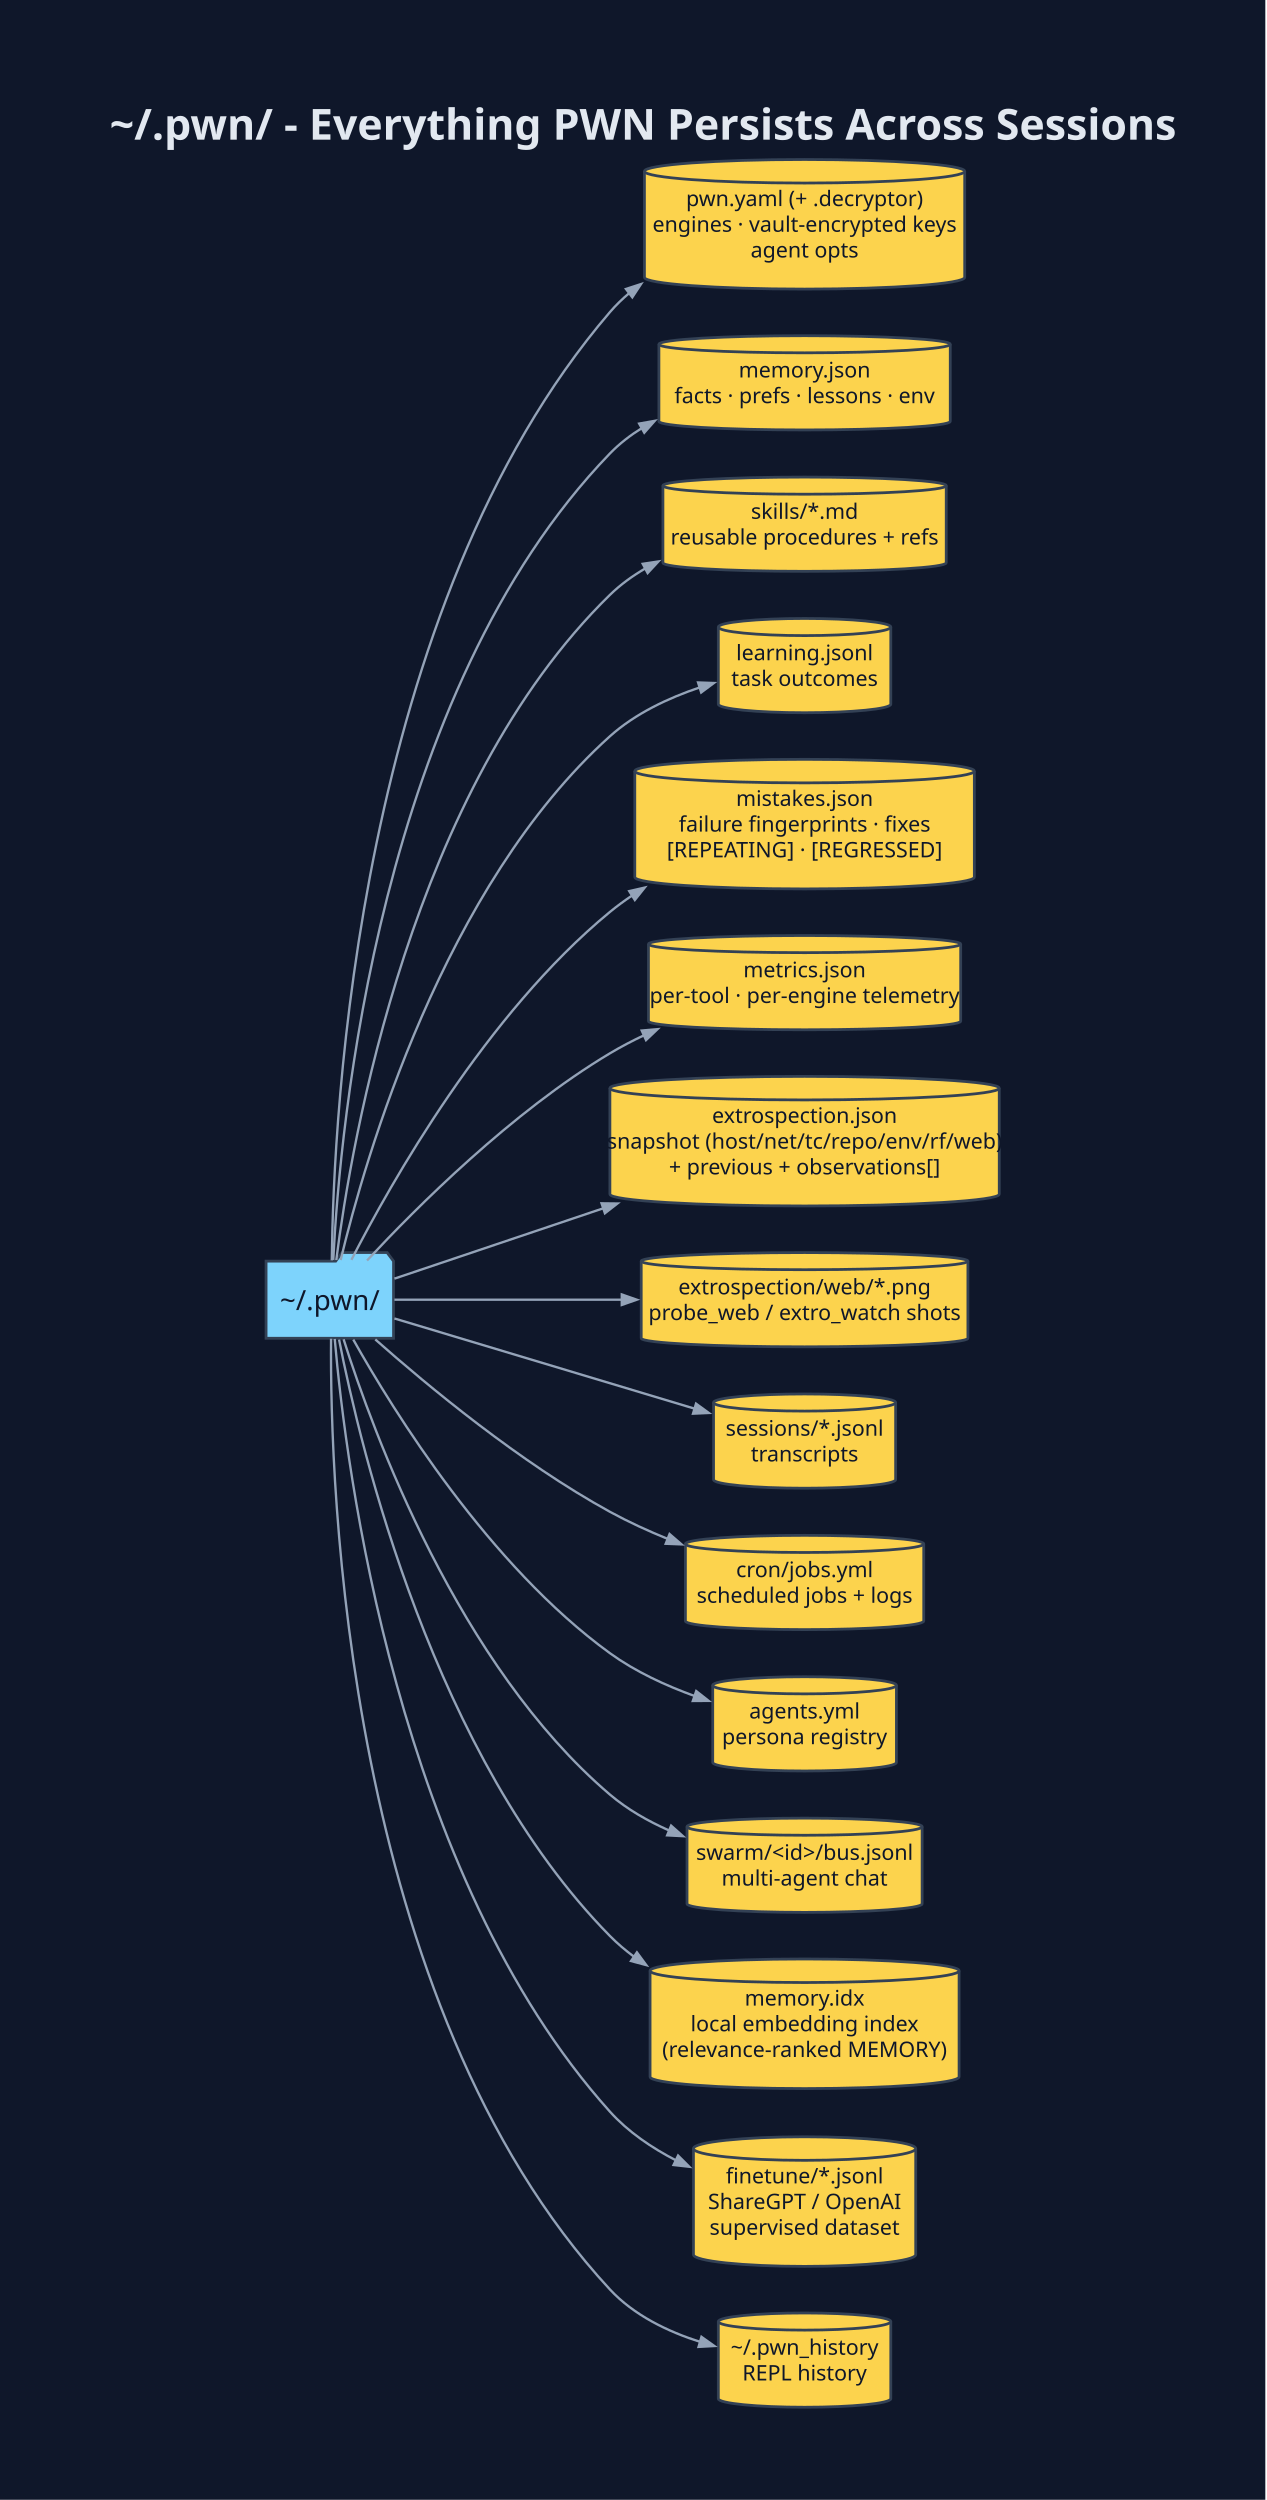
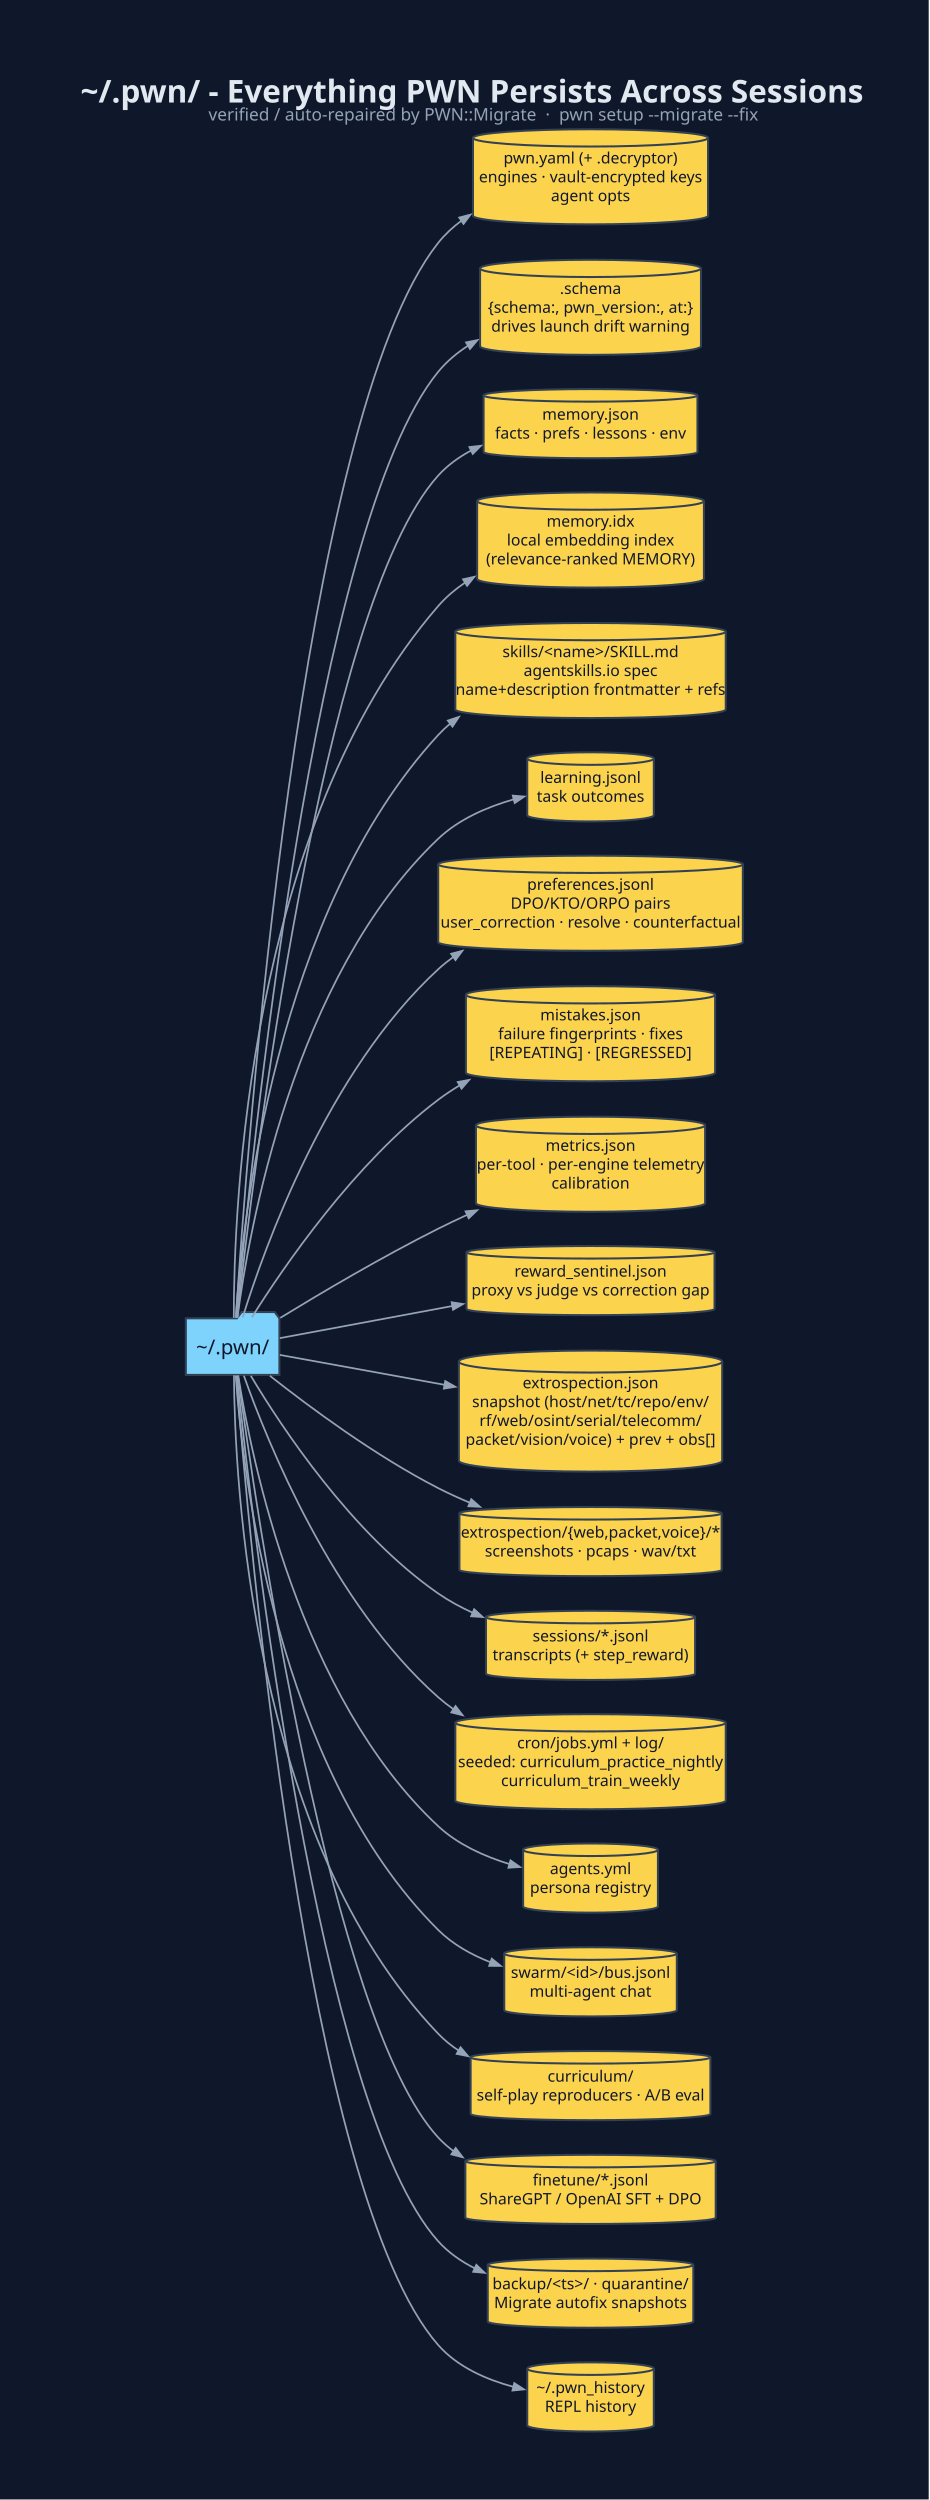
- <svg xmlns="http://www.w3.org/2000/svg" width="591pt" height="1167pt" viewBox="0.00 0.00 591.00 1167.00">
-   <g id="graph0" class="graph" transform="scale(1 1) rotate(0) translate(43.2 1123.7)">
-     <polygon fill="#0f172a" stroke="none" points="-43.2,43.2 -43.2,-1123.7 547.45,-1123.7 547.45,43.2 -43.2,43.2" />
-     <text xml:space="preserve" text-anchor="start" x="8" y="-1058.5" font-family="sans-Serif" font-weight="bold" font-size="20.00" fill="#e2e8f0">~/.pwn/ - Everything PWN Persists Across Sessions</text>
+ <svg xmlns="http://www.w3.org/2000/svg" width="591pt" height="1590pt" viewBox="0.00 0.00 591.00 1590.00">
+   <g id="graph0" class="graph" transform="scale(1 1) rotate(0) translate(43.2 1546.45)">
+     <polygon fill="#0f172a" stroke="none" points="-43.2,43.2 -43.2,-1546.45 547.45,-1546.45 547.45,43.2 -43.2,43.2" />
+     <text xml:space="preserve" text-anchor="start" x="8" y="-1481.25" font-family="sans-Serif" font-weight="bold" font-size="20.00" fill="#e2e8f0">~/.pwn/ - Everything PWN Persists Across Sessions</text>
+     <text xml:space="preserve" text-anchor="start" x="89.38" y="-1469.8" font-family="sans-Serif" font-size="11.00" fill="#94a3b8">verified / auto-repaired by PWN::Migrate  ·  pwn setup --migrate --fix</text>
    <g id="node1" class="node">
-       <polygon fill="#7dd3fc" stroke="#334155" stroke-width="1.3" points="140.5,-535 137.5,-539 116.5,-539 113.5,-535 81,-535 81,-499 140.5,-499 140.5,-535" />
-       <text xml:space="preserve" text-anchor="middle" x="110.75" y="-512.15" font-family="sans-Serif" font-size="13.00" fill="#0f172a">~/.pwn/</text>
+       <polygon fill="#7dd3fc" stroke="#334155" stroke-width="1.3" points="134.5,-708 131.5,-712 110.5,-712 107.5,-708 75,-708 75,-672 134.5,-672 134.5,-708" />
+       <text xml:space="preserve" text-anchor="middle" x="104.75" y="-685.15" font-family="sans-Serif" font-size="13.00" fill="#0f172a">~/.pwn/</text>
    </g>
    <g id="node2" class="node">
-       <path fill="#fcd34d" stroke="#334155" stroke-width="1.3" d="M407.12,-1043.75C407.12,-1046.78 373.62,-1049.25 332.38,-1049.25 291.13,-1049.25 257.62,-1046.78 257.62,-1043.75 257.62,-1043.75 257.62,-994.25 257.62,-994.25 257.62,-991.22 291.13,-988.75 332.38,-988.75 373.62,-988.75 407.12,-991.22 407.12,-994.25 407.12,-994.25 407.12,-1043.75 407.12,-1043.75" />
-       <path fill="none" stroke="#334155" stroke-width="1.3" d="M407.12,-1043.75C407.12,-1040.72 373.62,-1038.25 332.38,-1038.25 291.13,-1038.25 257.62,-1040.72 257.62,-1043.75" />
-       <text xml:space="preserve" text-anchor="middle" x="332.38" y="-1027.5" font-family="sans-Serif" font-size="10.00" fill="#0f172a">pwn.yaml (+ .decryptor)</text>
-       <text xml:space="preserve" text-anchor="middle" x="332.38" y="-1015.5" font-family="sans-Serif" font-size="10.00" fill="#0f172a">engines · vault-encrypted keys</text>
-       <text xml:space="preserve" text-anchor="middle" x="332.38" y="-1003.5" font-family="sans-Serif" font-size="10.00" fill="#0f172a">agent opts</text>
+       <path fill="#fcd34d" stroke="#334155" stroke-width="1.3" d="M407.12,-1458.75C407.12,-1461.78 373.62,-1464.25 332.38,-1464.25 291.13,-1464.25 257.62,-1461.78 257.62,-1458.75 257.62,-1458.75 257.62,-1409.25 257.62,-1409.25 257.62,-1406.22 291.13,-1403.75 332.38,-1403.75 373.62,-1403.75 407.12,-1406.22 407.12,-1409.25 407.12,-1409.25 407.12,-1458.75 407.12,-1458.75" />
+       <path fill="none" stroke="#334155" stroke-width="1.3" d="M407.12,-1458.75C407.12,-1455.72 373.62,-1453.25 332.38,-1453.25 291.13,-1453.25 257.62,-1455.72 257.62,-1458.75" />
+       <text xml:space="preserve" text-anchor="middle" x="332.38" y="-1442.5" font-family="sans-Serif" font-size="10.00" fill="#0f172a">pwn.yaml (+ .decryptor)</text>
+       <text xml:space="preserve" text-anchor="middle" x="332.38" y="-1430.5" font-family="sans-Serif" font-size="10.00" fill="#0f172a">engines · vault-encrypted keys</text>
+       <text xml:space="preserve" text-anchor="middle" x="332.38" y="-1418.5" font-family="sans-Serif" font-size="10.00" fill="#0f172a">agent opts</text>
    </g>
    <g id="edge1" class="edge">
-       <path fill="none" stroke="#94a3b8" stroke-width="1.1" d="M111.68,-535.36C112.39,-602.84 123.55,-840.38 241.5,-978 244.29,-981.25 247.39,-984.26 250.71,-987.04" />
-       <polygon fill="#94a3b8" stroke="#94a3b8" stroke-width="1.1" points="248.99,-988.81 256.04,-991.11 251.96,-984.91 248.99,-988.81" />
+       <path fill="none" stroke="#94a3b8" stroke-width="1.1" d="M106.85,-708.39C113.15,-807.85 147.43,-1280.92 235.5,-1392 239.8,-1397.42 244.94,-1402.16 250.58,-1406.3" />
+       <polygon fill="#94a3b8" stroke="#94a3b8" stroke-width="1.1" points="248.85,-1408.09 256.03,-1409.96 251.59,-1404.03 248.85,-1408.09" />
    </g>
    <g id="node3" class="node">
-       <path fill="#fcd34d" stroke="#334155" stroke-width="1.3" d="M400.38,-963C400.38,-965.21 369.9,-967 332.38,-967 294.85,-967 264.38,-965.21 264.38,-963 264.38,-963 264.38,-927 264.38,-927 264.38,-924.79 294.85,-923 332.38,-923 369.9,-923 400.38,-924.79 400.38,-927 400.38,-927 400.38,-963 400.38,-963" />
-       <path fill="none" stroke="#334155" stroke-width="1.3" d="M400.38,-963C400.38,-960.79 369.9,-959 332.38,-959 294.85,-959 264.38,-960.79 264.38,-963" />
-       <text xml:space="preserve" text-anchor="middle" x="332.38" y="-947.5" font-family="sans-Serif" font-size="10.00" fill="#0f172a">memory.json</text>
-       <text xml:space="preserve" text-anchor="middle" x="332.38" y="-935.5" font-family="sans-Serif" font-size="10.00" fill="#0f172a">facts · prefs · lessons · env</text>
+       <path fill="#fcd34d" stroke="#334155" stroke-width="1.3" d="M402.62,-1375.75C402.62,-1378.78 371.14,-1381.25 332.38,-1381.25 293.61,-1381.25 262.12,-1378.78 262.12,-1375.75 262.12,-1375.75 262.12,-1326.25 262.12,-1326.25 262.12,-1323.22 293.61,-1320.75 332.38,-1320.75 371.14,-1320.75 402.62,-1323.22 402.62,-1326.25 402.62,-1326.25 402.62,-1375.75 402.62,-1375.75" />
+       <path fill="none" stroke="#334155" stroke-width="1.3" d="M402.62,-1375.75C402.62,-1372.72 371.14,-1370.25 332.38,-1370.25 293.61,-1370.25 262.12,-1372.72 262.12,-1375.75" />
+       <text xml:space="preserve" text-anchor="middle" x="332.38" y="-1359.5" font-family="sans-Serif" font-size="10.00" fill="#0f172a">.schema</text>
+       <text xml:space="preserve" text-anchor="middle" x="332.38" y="-1347.5" font-family="sans-Serif" font-size="10.00" fill="#0f172a">{schema:, pwn_version:, at:}</text>
+       <text xml:space="preserve" text-anchor="middle" x="332.38" y="-1335.5" font-family="sans-Serif" font-size="10.00" fill="#0f172a">drives launch drift warning</text>
    </g>
    <g id="edge2" class="edge">
-       <path fill="none" stroke="#94a3b8" stroke-width="1.1" d="M112.37,-535.56C115.44,-597.64 133.67,-800.39 241.5,-912 245.97,-916.62 251.13,-920.6 256.69,-924.03" />
-       <polygon fill="#94a3b8" stroke="#94a3b8" stroke-width="1.1" points="255.15,-925.97 262.46,-927.26 257.55,-921.7 255.15,-925.97" />
+       <path fill="none" stroke="#94a3b8" stroke-width="1.1" d="M107.32,-708.35C115.56,-800.64 156.39,-1213.46 235.5,-1310 240.84,-1316.51 247.4,-1322.01 254.56,-1326.65" />
+       <polygon fill="#94a3b8" stroke="#94a3b8" stroke-width="1.1" points="253.2,-1328.69 260.47,-1330.16 255.7,-1324.48 253.2,-1328.69" />
    </g>
    <g id="node4" class="node">
-       <path fill="#fcd34d" stroke="#334155" stroke-width="1.3" d="M398.5,-897C398.5,-899.21 368.86,-901 332.38,-901 295.89,-901 266.25,-899.21 266.25,-897 266.25,-897 266.25,-861 266.25,-861 266.25,-858.79 295.89,-857 332.38,-857 368.86,-857 398.5,-858.79 398.5,-861 398.5,-861 398.5,-897 398.5,-897" />
-       <path fill="none" stroke="#334155" stroke-width="1.3" d="M398.5,-897C398.5,-894.79 368.86,-893 332.38,-893 295.89,-893 266.25,-894.79 266.25,-897" />
-       <text xml:space="preserve" text-anchor="middle" x="332.38" y="-881.5" font-family="sans-Serif" font-size="10.00" fill="#0f172a">skills/*.md</text>
-       <text xml:space="preserve" text-anchor="middle" x="332.38" y="-869.5" font-family="sans-Serif" font-size="10.00" fill="#0f172a">reusable procedures + refs</text>
+       <path fill="#fcd34d" stroke="#334155" stroke-width="1.3" d="M400.38,-1295C400.38,-1297.21 369.9,-1299 332.38,-1299 294.85,-1299 264.38,-1297.21 264.38,-1295 264.38,-1295 264.38,-1259 264.38,-1259 264.38,-1256.79 294.85,-1255 332.38,-1255 369.9,-1255 400.38,-1256.79 400.38,-1259 400.38,-1259 400.38,-1295 400.38,-1295" />
+       <path fill="none" stroke="#334155" stroke-width="1.3" d="M400.38,-1295C400.38,-1292.79 369.9,-1291 332.38,-1291 294.85,-1291 264.38,-1292.79 264.38,-1295" />
+       <text xml:space="preserve" text-anchor="middle" x="332.38" y="-1279.5" font-family="sans-Serif" font-size="10.00" fill="#0f172a">memory.json</text>
+       <text xml:space="preserve" text-anchor="middle" x="332.38" y="-1267.5" font-family="sans-Serif" font-size="10.00" fill="#0f172a">facts · prefs · lessons · env</text>
    </g>
    <g id="edge3" class="edge">
-       <path fill="none" stroke="#94a3b8" stroke-width="1.1" d="M113.78,-535.53C120.77,-590.68 148.81,-755.49 241.5,-846 246.46,-850.84 252.18,-854.98 258.3,-858.52" />
-       <polygon fill="#94a3b8" stroke="#94a3b8" stroke-width="1.1" points="256.82,-860.51 264.16,-861.62 259.12,-856.18 256.82,-860.51" />
+       <path fill="none" stroke="#94a3b8" stroke-width="1.1" d="M107.69,-708.49C117.13,-795.26 160.92,-1161.44 235.5,-1244 241.46,-1250.6 248.81,-1255.88 256.76,-1260.11" />
+       <polygon fill="#94a3b8" stroke="#94a3b8" stroke-width="1.1" points="255.33,-1262.14 262.7,-1262.97 257.46,-1257.73 255.33,-1262.14" />
    </g>
    <g id="node5" class="node">
-       <path fill="#fcd34d" stroke="#334155" stroke-width="1.3" d="M372.62,-831C372.62,-833.21 354.58,-835 332.38,-835 310.17,-835 292.12,-833.21 292.12,-831 292.12,-831 292.12,-795 292.12,-795 292.12,-792.79 310.17,-791 332.38,-791 354.58,-791 372.62,-792.79 372.62,-795 372.62,-795 372.62,-831 372.62,-831" />
-       <path fill="none" stroke="#334155" stroke-width="1.3" d="M372.62,-831C372.62,-828.79 354.58,-827 332.38,-827 310.17,-827 292.12,-828.79 292.12,-831" />
-       <text xml:space="preserve" text-anchor="middle" x="332.38" y="-815.5" font-family="sans-Serif" font-size="10.00" fill="#0f172a">learning.jsonl</text>
-       <text xml:space="preserve" text-anchor="middle" x="332.38" y="-803.5" font-family="sans-Serif" font-size="10.00" fill="#0f172a">task outcomes</text>
+       <path fill="#fcd34d" stroke="#334155" stroke-width="1.3" d="M404.5,-1227.75C404.5,-1230.78 372.17,-1233.25 332.38,-1233.25 292.58,-1233.25 260.25,-1230.78 260.25,-1227.75 260.25,-1227.75 260.25,-1178.25 260.25,-1178.25 260.25,-1175.22 292.58,-1172.75 332.38,-1172.75 372.17,-1172.75 404.5,-1175.22 404.5,-1178.25 404.5,-1178.25 404.5,-1227.75 404.5,-1227.75" />
+       <path fill="none" stroke="#334155" stroke-width="1.3" d="M404.5,-1227.75C404.5,-1224.72 372.17,-1222.25 332.38,-1222.25 292.58,-1222.25 260.25,-1224.72 260.25,-1227.75" />
+       <text xml:space="preserve" text-anchor="middle" x="332.38" y="-1211.5" font-family="sans-Serif" font-size="10.00" fill="#0f172a">memory.idx</text>
+       <text xml:space="preserve" text-anchor="middle" x="332.38" y="-1199.5" font-family="sans-Serif" font-size="10.00" fill="#0f172a">local embedding index</text>
+       <text xml:space="preserve" text-anchor="middle" x="332.38" y="-1187.5" font-family="sans-Serif" font-size="10.00" fill="#0f172a">(relevance-ranked MEMORY)</text>
    </g>
    <g id="edge4" class="edge">
-       <path fill="none" stroke="#94a3b8" stroke-width="1.1" d="M115.82,-535.5C127.19,-582.93 163.69,-710.06 241.5,-780 253.29,-790.59 268.76,-797.87 283.54,-802.84" />
-       <polygon fill="#94a3b8" stroke="#94a3b8" stroke-width="1.1" points="282.65,-805.13 290.06,-804.87 284.11,-800.45 282.65,-805.13" />
+       <path fill="none" stroke="#94a3b8" stroke-width="1.1" d="M105.48,-708.34C105.45,-776.83 114.23,-1020.86 235.5,-1161 240.48,-1166.75 246.39,-1171.75 252.8,-1176.08" />
+       <polygon fill="#94a3b8" stroke="#94a3b8" stroke-width="1.1" points="251.28,-1178.01 258.52,-1179.64 253.87,-1173.86 251.28,-1178.01" />
    </g>
    <g id="node6" class="node">
-       <path fill="#fcd34d" stroke="#334155" stroke-width="1.3" d="M411.62,-763.75C411.62,-766.78 376.1,-769.25 332.38,-769.25 288.65,-769.25 253.12,-766.78 253.12,-763.75 253.12,-763.75 253.12,-714.25 253.12,-714.25 253.12,-711.22 288.65,-708.75 332.38,-708.75 376.1,-708.75 411.62,-711.22 411.62,-714.25 411.62,-714.25 411.62,-763.75 411.62,-763.75" />
-       <path fill="none" stroke="#334155" stroke-width="1.3" d="M411.62,-763.75C411.62,-760.72 376.1,-758.25 332.38,-758.25 288.65,-758.25 253.12,-760.72 253.12,-763.75" />
-       <text xml:space="preserve" text-anchor="middle" x="332.38" y="-747.5" font-family="sans-Serif" font-size="10.00" fill="#0f172a">mistakes.json</text>
-       <text xml:space="preserve" text-anchor="middle" x="332.38" y="-735.5" font-family="sans-Serif" font-size="10.00" fill="#0f172a">failure fingerprints · fixes</text>
-       <text xml:space="preserve" text-anchor="middle" x="332.38" y="-723.5" font-family="sans-Serif" font-size="10.00" fill="#0f172a">[REPEATING] · [REGRESSED]</text>
+       <path fill="#fcd34d" stroke="#334155" stroke-width="1.3" d="M418.38,-1144.75C418.38,-1147.78 379.83,-1150.25 332.38,-1150.25 284.92,-1150.25 246.38,-1147.78 246.38,-1144.75 246.38,-1144.75 246.38,-1095.25 246.38,-1095.25 246.38,-1092.22 284.92,-1089.75 332.38,-1089.75 379.83,-1089.75 418.38,-1092.22 418.38,-1095.25 418.38,-1095.25 418.38,-1144.75 418.38,-1144.75" />
+       <path fill="none" stroke="#334155" stroke-width="1.3" d="M418.38,-1144.75C418.38,-1141.72 379.83,-1139.25 332.38,-1139.25 284.92,-1139.25 246.38,-1141.72 246.38,-1144.75" />
+       <text xml:space="preserve" text-anchor="middle" x="332.38" y="-1128.5" font-family="sans-Serif" font-size="10.00" fill="#0f172a">skills/&lt;name&gt;/SKILL.md</text>
+       <text xml:space="preserve" text-anchor="middle" x="332.38" y="-1116.5" font-family="sans-Serif" font-size="10.00" fill="#0f172a">agentskills.io spec</text>
+       <text xml:space="preserve" text-anchor="middle" x="332.38" y="-1104.5" font-family="sans-Serif" font-size="10.00" fill="#0f172a">name+description frontmatter + refs</text>
    </g>
    <g id="edge5" class="edge">
-       <path fill="none" stroke="#94a3b8" stroke-width="1.1" d="M120.84,-535.6C139.16,-571.38 183.72,-650.47 241.5,-698 244.81,-700.72 248.33,-703.3 251.98,-705.75" />
-       <polygon fill="#94a3b8" stroke="#94a3b8" stroke-width="1.1" points="250.53,-707.73 257.76,-709.38 253.14,-703.58 250.53,-707.73" />
+       <path fill="none" stroke="#94a3b8" stroke-width="1.1" d="M106.72,-708.5C110.87,-769.48 132.05,-966.68 235.5,-1079 237.91,-1081.62 240.52,-1084.08 243.29,-1086.39" />
+       <polygon fill="#94a3b8" stroke="#94a3b8" stroke-width="1.1" points="241.61,-1088.19 248.66,-1090.5 244.59,-1084.3 241.61,-1088.19" />
    </g>
    <g id="node7" class="node">
-       <path fill="#fcd34d" stroke="#334155" stroke-width="1.3" d="M405.25,-683C405.25,-685.21 372.59,-687 332.38,-687 292.16,-687 259.5,-685.21 259.5,-683 259.5,-683 259.5,-647 259.5,-647 259.5,-644.79 292.16,-643 332.38,-643 372.59,-643 405.25,-644.79 405.25,-647 405.25,-647 405.25,-683 405.25,-683" />
-       <path fill="none" stroke="#334155" stroke-width="1.3" d="M405.25,-683C405.25,-680.79 372.59,-679 332.38,-679 292.16,-679 259.5,-680.79 259.5,-683" />
-       <text xml:space="preserve" text-anchor="middle" x="332.38" y="-667.5" font-family="sans-Serif" font-size="10.00" fill="#0f172a">metrics.json</text>
-       <text xml:space="preserve" text-anchor="middle" x="332.38" y="-655.5" font-family="sans-Serif" font-size="10.00" fill="#0f172a">per-tool · per-engine telemetry</text>
+       <path fill="#fcd34d" stroke="#334155" stroke-width="1.3" d="M372.62,-1064C372.62,-1066.21 354.58,-1068 332.38,-1068 310.17,-1068 292.12,-1066.21 292.12,-1064 292.12,-1064 292.12,-1028 292.12,-1028 292.12,-1025.79 310.17,-1024 332.38,-1024 354.58,-1024 372.62,-1025.79 372.62,-1028 372.62,-1028 372.62,-1064 372.62,-1064" />
+       <path fill="none" stroke="#334155" stroke-width="1.3" d="M372.62,-1064C372.62,-1061.79 354.58,-1060 332.38,-1060 310.17,-1060 292.12,-1061.79 292.12,-1064" />
+       <text xml:space="preserve" text-anchor="middle" x="332.38" y="-1048.5" font-family="sans-Serif" font-size="10.00" fill="#0f172a">learning.jsonl</text>
+       <text xml:space="preserve" text-anchor="middle" x="332.38" y="-1036.5" font-family="sans-Serif" font-size="10.00" fill="#0f172a">task outcomes</text>
    </g>
    <g id="edge6" class="edge">
-       <path fill="none" stroke="#94a3b8" stroke-width="1.1" d="M128.13,-535.29C151.25,-560.16 195.76,-604.67 241.5,-632 246.6,-635.05 252.03,-637.89 257.6,-640.52" />
-       <polygon fill="#94a3b8" stroke="#94a3b8" stroke-width="1.1" points="256.35,-642.64 263.74,-643.29 258.36,-638.18 256.35,-642.64" />
+       <path fill="none" stroke="#94a3b8" stroke-width="1.1" d="M107.8,-708.29C114.87,-762.69 143.09,-925.14 235.5,-1013 248.66,-1025.51 266.77,-1033.29 283.71,-1038.13" />
+       <polygon fill="#94a3b8" stroke="#94a3b8" stroke-width="1.1" points="282.91,-1040.45 290.3,-1039.86 284.15,-1035.71 282.91,-1040.45" />
    </g>
    <g id="node8" class="node">
-       <path fill="#fcd34d" stroke="#334155" stroke-width="1.3" d="M423.25,-615.75C423.25,-618.78 382.52,-621.25 332.38,-621.25 282.23,-621.25 241.5,-618.78 241.5,-615.75 241.5,-615.75 241.5,-566.25 241.5,-566.25 241.5,-563.22 282.23,-560.75 332.38,-560.75 382.52,-560.75 423.25,-563.22 423.25,-566.25 423.25,-566.25 423.25,-615.75 423.25,-615.75" />
-       <path fill="none" stroke="#334155" stroke-width="1.3" d="M423.25,-615.75C423.25,-612.72 382.52,-610.25 332.38,-610.25 282.23,-610.25 241.5,-612.72 241.5,-615.75" />
-       <text xml:space="preserve" text-anchor="middle" x="332.38" y="-599.5" font-family="sans-Serif" font-size="10.00" fill="#0f172a">extrospection.json</text>
-       <text xml:space="preserve" text-anchor="middle" x="332.38" y="-587.5" font-family="sans-Serif" font-size="10.00" fill="#0f172a">snapshot (host/net/tc/repo/env/rf/web)</text>
-       <text xml:space="preserve" text-anchor="middle" x="332.38" y="-575.5" font-family="sans-Serif" font-size="10.00" fill="#0f172a">+ previous + observations[]</text>
+       <path fill="#fcd34d" stroke="#334155" stroke-width="1.3" d="M429.25,-996.75C429.25,-999.78 385.83,-1002.25 332.38,-1002.25 278.92,-1002.25 235.5,-999.78 235.5,-996.75 235.5,-996.75 235.5,-947.25 235.5,-947.25 235.5,-944.22 278.92,-941.75 332.38,-941.75 385.83,-941.75 429.25,-944.22 429.25,-947.25 429.25,-947.25 429.25,-996.75 429.25,-996.75" />
+       <path fill="none" stroke="#334155" stroke-width="1.3" d="M429.25,-996.75C429.25,-993.72 385.83,-991.25 332.38,-991.25 278.92,-991.25 235.5,-993.72 235.5,-996.75" />
+       <text xml:space="preserve" text-anchor="middle" x="332.38" y="-980.5" font-family="sans-Serif" font-size="10.00" fill="#0f172a">preferences.jsonl</text>
+       <text xml:space="preserve" text-anchor="middle" x="332.38" y="-968.5" font-family="sans-Serif" font-size="10.00" fill="#0f172a">DPO/KTO/ORPO pairs</text>
+       <text xml:space="preserve" text-anchor="middle" x="332.38" y="-956.5" font-family="sans-Serif" font-size="10.00" fill="#0f172a">user_correction · resolve · counterfactual</text>
    </g>
    <g id="edge7" class="edge">
-       <path fill="none" stroke="#94a3b8" stroke-width="1.1" d="M140.91,-526.83C165.97,-535.27 203.52,-547.92 238.67,-559.76" />
-       <polygon fill="#94a3b8" stroke="#94a3b8" stroke-width="1.1" points="237.6,-561.99 245.02,-561.9 239.17,-557.35 237.6,-561.99" />
+       <path fill="none" stroke="#94a3b8" stroke-width="1.1" d="M111.14,-708.55C124.82,-752.68 164.93,-865.04 235.5,-930 238.52,-932.78 241.75,-935.39 245.13,-937.85" />
+       <polygon fill="#94a3b8" stroke="#94a3b8" stroke-width="1.1" points="243.71,-939.85 250.88,-941.74 246.46,-935.79 243.71,-939.85" />
    </g>
    <g id="node9" class="node">
-       <path fill="#fcd34d" stroke="#334155" stroke-width="1.3" d="M408.62,-535C408.62,-537.21 374.45,-539 332.38,-539 290.3,-539 256.12,-537.21 256.12,-535 256.12,-535 256.12,-499 256.12,-499 256.12,-496.79 290.3,-495 332.38,-495 374.45,-495 408.62,-496.79 408.62,-499 408.62,-499 408.62,-535 408.62,-535" />
-       <path fill="none" stroke="#334155" stroke-width="1.3" d="M408.62,-535C408.62,-532.79 374.45,-531 332.38,-531 290.3,-531 256.12,-532.79 256.12,-535" />
-       <text xml:space="preserve" text-anchor="middle" x="332.38" y="-519.5" font-family="sans-Serif" font-size="10.00" fill="#0f172a">extrospection/web/*.png</text>
-       <text xml:space="preserve" text-anchor="middle" x="332.38" y="-507.5" font-family="sans-Serif" font-size="10.00" fill="#0f172a">probe_web / extro_watch shots</text>
+       <path fill="#fcd34d" stroke="#334155" stroke-width="1.3" d="M411.62,-913.75C411.62,-916.78 376.1,-919.25 332.38,-919.25 288.65,-919.25 253.12,-916.78 253.12,-913.75 253.12,-913.75 253.12,-864.25 253.12,-864.25 253.12,-861.22 288.65,-858.75 332.38,-858.75 376.1,-858.75 411.62,-861.22 411.62,-864.25 411.62,-864.25 411.62,-913.75 411.62,-913.75" />
+       <path fill="none" stroke="#334155" stroke-width="1.3" d="M411.62,-913.75C411.62,-910.72 376.1,-908.25 332.38,-908.25 288.65,-908.25 253.12,-910.72 253.12,-913.75" />
+       <text xml:space="preserve" text-anchor="middle" x="332.38" y="-897.5" font-family="sans-Serif" font-size="10.00" fill="#0f172a">mistakes.json</text>
+       <text xml:space="preserve" text-anchor="middle" x="332.38" y="-885.5" font-family="sans-Serif" font-size="10.00" fill="#0f172a">failure fingerprints · fixes</text>
+       <text xml:space="preserve" text-anchor="middle" x="332.38" y="-873.5" font-family="sans-Serif" font-size="10.00" fill="#0f172a">[REPEATING] · [REGRESSED]</text>
    </g>
    <g id="edge8" class="edge">
-       <path fill="none" stroke="#94a3b8" stroke-width="1.1" d="M140.91,-517C168.03,-517 209.78,-517 247.28,-517" />
-       <polygon fill="#94a3b8" stroke="#94a3b8" stroke-width="1.1" points="247.05,-519.45 254.05,-517 247.05,-514.55 247.05,-519.45" />
+       <path fill="none" stroke="#94a3b8" stroke-width="1.1" d="M116.96,-708.61C137.1,-740.7 182.3,-806.85 235.5,-847 239.89,-850.31 244.57,-853.42 249.43,-856.34" />
+       <polygon fill="#94a3b8" stroke="#94a3b8" stroke-width="1.1" points="247.91,-858.3 255.2,-859.65 250.35,-854.04 247.91,-858.3" />
    </g>
    <g id="node10" class="node">
-       <path fill="#fcd34d" stroke="#334155" stroke-width="1.3" d="M374.88,-469C374.88,-471.21 355.83,-473 332.38,-473 308.92,-473 289.88,-471.21 289.88,-469 289.88,-469 289.88,-433 289.88,-433 289.88,-430.79 308.92,-429 332.38,-429 355.83,-429 374.88,-430.79 374.88,-433 374.88,-433 374.88,-469 374.88,-469" />
-       <path fill="none" stroke="#334155" stroke-width="1.3" d="M374.88,-469C374.88,-466.79 355.83,-465 332.38,-465 308.92,-465 289.88,-466.79 289.88,-469" />
-       <text xml:space="preserve" text-anchor="middle" x="332.38" y="-453.5" font-family="sans-Serif" font-size="10.00" fill="#0f172a">sessions/*.jsonl</text>
-       <text xml:space="preserve" text-anchor="middle" x="332.38" y="-441.5" font-family="sans-Serif" font-size="10.00" fill="#0f172a">transcripts</text>
+       <path fill="#fcd34d" stroke="#334155" stroke-width="1.3" d="M405.25,-830.75C405.25,-833.78 372.59,-836.25 332.38,-836.25 292.16,-836.25 259.5,-833.78 259.5,-830.75 259.5,-830.75 259.5,-781.25 259.5,-781.25 259.5,-778.22 292.16,-775.75 332.38,-775.75 372.59,-775.75 405.25,-778.22 405.25,-781.25 405.25,-781.25 405.25,-830.75 405.25,-830.75" />
+       <path fill="none" stroke="#334155" stroke-width="1.3" d="M405.25,-830.75C405.25,-827.72 372.59,-825.25 332.38,-825.25 292.16,-825.25 259.5,-827.72 259.5,-830.75" />
+       <text xml:space="preserve" text-anchor="middle" x="332.38" y="-814.5" font-family="sans-Serif" font-size="10.00" fill="#0f172a">metrics.json</text>
+       <text xml:space="preserve" text-anchor="middle" x="332.38" y="-802.5" font-family="sans-Serif" font-size="10.00" fill="#0f172a">per-tool · per-engine telemetry</text>
+       <text xml:space="preserve" text-anchor="middle" x="332.38" y="-790.5" font-family="sans-Serif" font-size="10.00" fill="#0f172a">calibration</text>
    </g>
    <g id="edge9" class="edge">
-       <path fill="none" stroke="#94a3b8" stroke-width="1.1" d="M140.91,-508.24C176.65,-497.5 237.78,-479.13 281.14,-466.1" />
-       <polygon fill="#94a3b8" stroke="#94a3b8" stroke-width="1.1" points="281.7,-468.49 287.7,-464.13 280.29,-463.79 281.7,-468.49" />
+       <path fill="none" stroke="#94a3b8" stroke-width="1.1" d="M135.08,-708.31C161.02,-724.18 200.14,-747.3 235.5,-765 241.55,-768.03 247.88,-771.05 254.27,-773.99" />
+       <polygon fill="#94a3b8" stroke="#94a3b8" stroke-width="1.1" points="252.89,-776.06 260.28,-776.73 254.92,-771.6 252.89,-776.06" />
    </g>
    <g id="node11" class="node">
-       <path fill="#fcd34d" stroke="#334155" stroke-width="1.3" d="M388,-403C388,-405.21 363.07,-407 332.38,-407 301.68,-407 276.75,-405.21 276.75,-403 276.75,-403 276.75,-367 276.75,-367 276.75,-364.79 301.68,-363 332.38,-363 363.07,-363 388,-364.79 388,-367 388,-367 388,-403 388,-403" />
-       <path fill="none" stroke="#334155" stroke-width="1.3" d="M388,-403C388,-400.79 363.07,-399 332.38,-399 301.68,-399 276.75,-400.79 276.75,-403" />
-       <text xml:space="preserve" text-anchor="middle" x="332.38" y="-387.5" font-family="sans-Serif" font-size="10.00" fill="#0f172a">cron/jobs.yml</text>
-       <text xml:space="preserve" text-anchor="middle" x="332.38" y="-375.5" font-family="sans-Serif" font-size="10.00" fill="#0f172a">scheduled jobs + logs</text>
+       <path fill="#fcd34d" stroke="#334155" stroke-width="1.3" d="M411.25,-750C411.25,-752.21 375.9,-754 332.38,-754 288.85,-754 253.5,-752.21 253.5,-750 253.5,-750 253.5,-714 253.5,-714 253.5,-711.79 288.85,-710 332.38,-710 375.9,-710 411.25,-711.79 411.25,-714 411.25,-714 411.25,-750 411.25,-750" />
+       <path fill="none" stroke="#334155" stroke-width="1.3" d="M411.25,-750C411.25,-747.79 375.9,-746 332.38,-746 288.85,-746 253.5,-747.79 253.5,-750" />
+       <text xml:space="preserve" text-anchor="middle" x="332.38" y="-734.5" font-family="sans-Serif" font-size="10.00" fill="#0f172a">reward_sentinel.json</text>
+       <text xml:space="preserve" text-anchor="middle" x="332.38" y="-722.5" font-family="sans-Serif" font-size="10.00" fill="#0f172a">proxy vs judge vs correction gap</text>
    </g>
    <g id="edge10" class="edge">
-       <path fill="none" stroke="#94a3b8" stroke-width="1.1" d="M131.98,-498.45C156.42,-476.8 199.52,-441.03 241.5,-418 250.04,-413.32 259.38,-409.05 268.7,-405.25" />
-       <polygon fill="#94a3b8" stroke="#94a3b8" stroke-width="1.1" points="269.35,-407.63 274.96,-402.78 267.55,-403.07 269.35,-407.63" />
+       <path fill="none" stroke="#94a3b8" stroke-width="1.1" d="M134.78,-695.4C162.56,-700.58 205.87,-708.64 244.77,-715.88" />
+       <polygon fill="#94a3b8" stroke="#94a3b8" stroke-width="1.1" points="244.03,-718.23 251.36,-717.11 244.93,-713.42 244.03,-718.23" />
    </g>
    <g id="node12" class="node">
-       <path fill="#fcd34d" stroke="#334155" stroke-width="1.3" d="M375.25,-337C375.25,-339.21 356.03,-341 332.38,-341 308.72,-341 289.5,-339.21 289.5,-337 289.5,-337 289.5,-301 289.5,-301 289.5,-298.79 308.72,-297 332.38,-297 356.03,-297 375.25,-298.79 375.25,-301 375.25,-301 375.25,-337 375.25,-337" />
-       <path fill="none" stroke="#334155" stroke-width="1.3" d="M375.25,-337C375.25,-334.79 356.03,-333 332.38,-333 308.72,-333 289.5,-334.79 289.5,-337" />
-       <text xml:space="preserve" text-anchor="middle" x="332.38" y="-321.5" font-family="sans-Serif" font-size="10.00" fill="#0f172a">agents.yml</text>
-       <text xml:space="preserve" text-anchor="middle" x="332.38" y="-309.5" font-family="sans-Serif" font-size="10.00" fill="#0f172a">persona registry</text>
+       <path fill="#fcd34d" stroke="#334155" stroke-width="1.3" d="M416.12,-680.5C416.12,-684.36 378.59,-687.5 332.38,-687.5 286.16,-687.5 248.62,-684.36 248.62,-680.5 248.62,-680.5 248.62,-617.5 248.62,-617.5 248.62,-613.64 286.16,-610.5 332.38,-610.5 378.59,-610.5 416.12,-613.64 416.12,-617.5 416.12,-617.5 416.12,-680.5 416.12,-680.5" />
+       <path fill="none" stroke="#334155" stroke-width="1.3" d="M416.12,-680.5C416.12,-676.64 378.59,-673.5 332.38,-673.5 286.16,-673.5 248.62,-676.64 248.62,-680.5" />
+       <text xml:space="preserve" text-anchor="middle" x="332.38" y="-663.5" font-family="sans-Serif" font-size="10.00" fill="#0f172a">extrospection.json</text>
+       <text xml:space="preserve" text-anchor="middle" x="332.38" y="-651.5" font-family="sans-Serif" font-size="10.00" fill="#0f172a">snapshot (host/net/tc/repo/env/</text>
+       <text xml:space="preserve" text-anchor="middle" x="332.38" y="-639.5" font-family="sans-Serif" font-size="10.00" fill="#0f172a">rf/web/osint/serial/telecomm/</text>
+       <text xml:space="preserve" text-anchor="middle" x="332.38" y="-627.5" font-family="sans-Serif" font-size="10.00" fill="#0f172a">packet/vision/voice) + prev + obs[]</text>
    </g>
    <g id="edge11" class="edge">
-       <path fill="none" stroke="#94a3b8" stroke-width="1.1" d="M121.7,-498.4C140.68,-464.62 185.18,-392.9 241.5,-352 253.3,-343.43 267.58,-336.85 281.24,-331.92" />
-       <polygon fill="#94a3b8" stroke="#94a3b8" stroke-width="1.1" points="281.79,-334.32 287.62,-329.73 280.2,-329.68 281.79,-334.32" />
+       <path fill="none" stroke="#94a3b8" stroke-width="1.1" d="M134.78,-684.72C161.34,-679.9 202.09,-672.49 239.61,-665.68" />
+       <polygon fill="#94a3b8" stroke="#94a3b8" stroke-width="1.1" points="239.97,-668.1 246.42,-664.44 239.1,-663.28 239.97,-668.1" />
    </g>
    <g id="node13" class="node">
-       <path fill="#fcd34d" stroke="#334155" stroke-width="1.3" d="M387.25,-271C387.25,-273.21 362.65,-275 332.38,-275 302.1,-275 277.5,-273.21 277.5,-271 277.5,-271 277.5,-235 277.5,-235 277.5,-232.79 302.1,-231 332.38,-231 362.65,-231 387.25,-232.79 387.25,-235 387.25,-235 387.25,-271 387.25,-271" />
-       <path fill="none" stroke="#334155" stroke-width="1.3" d="M387.25,-271C387.25,-268.79 362.65,-267 332.38,-267 302.1,-267 277.5,-268.79 277.5,-271" />
-       <text xml:space="preserve" text-anchor="middle" x="332.38" y="-255.5" font-family="sans-Serif" font-size="10.00" fill="#0f172a">swarm/&lt;id&gt;/bus.jsonl</text>
-       <text xml:space="preserve" text-anchor="middle" x="332.38" y="-243.5" font-family="sans-Serif" font-size="10.00" fill="#0f172a">multi-agent chat</text>
+       <path fill="#fcd34d" stroke="#334155" stroke-width="1.3" d="M415.75,-584C415.75,-586.21 378.38,-588 332.38,-588 286.37,-588 249,-586.21 249,-584 249,-584 249,-548 249,-548 249,-545.79 286.37,-544 332.38,-544 378.38,-544 415.75,-545.79 415.75,-548 415.75,-548 415.75,-584 415.75,-584" />
+       <path fill="none" stroke="#334155" stroke-width="1.3" d="M415.75,-584C415.75,-581.79 378.38,-580 332.38,-580 286.37,-580 249,-581.79 249,-584" />
+       <text xml:space="preserve" text-anchor="middle" x="332.38" y="-568.5" font-family="sans-Serif" font-size="10.00" fill="#0f172a">extrospection/{web,packet,voice}/*</text>
+       <text xml:space="preserve" text-anchor="middle" x="332.38" y="-556.5" font-family="sans-Serif" font-size="10.00" fill="#0f172a">screenshots · pcaps · wav/txt</text>
    </g>
    <g id="edge12" class="edge">
-       <path fill="none" stroke="#94a3b8" stroke-width="1.1" d="M117.19,-498.54C130.87,-455.24 170.76,-346.24 241.5,-286 249.59,-279.11 259.24,-273.61 269.17,-269.22" />
-       <polygon fill="#94a3b8" stroke="#94a3b8" stroke-width="1.1" points="270.08,-271.5 275.63,-266.57 268.22,-266.96 270.08,-271.5" />
+       <path fill="none" stroke="#94a3b8" stroke-width="1.1" d="M128.48,-671.43C153.49,-651.68 195.49,-620.51 235.5,-600 242.02,-596.66 248.95,-593.51 255.98,-590.57" />
+       <polygon fill="#94a3b8" stroke="#94a3b8" stroke-width="1.1" points="256.52,-592.99 262.08,-588.1 254.68,-588.45 256.52,-592.99" />
    </g>
    <g id="node14" class="node">
-       <path fill="#fcd34d" stroke="#334155" stroke-width="1.3" d="M404.5,-203.75C404.5,-206.78 372.17,-209.25 332.38,-209.25 292.58,-209.25 260.25,-206.78 260.25,-203.75 260.25,-203.75 260.25,-154.25 260.25,-154.25 260.25,-151.22 292.58,-148.75 332.38,-148.75 372.17,-148.75 404.5,-151.22 404.5,-154.25 404.5,-154.25 404.5,-203.75 404.5,-203.75" />
-       <path fill="none" stroke="#334155" stroke-width="1.3" d="M404.5,-203.75C404.5,-200.72 372.17,-198.25 332.38,-198.25 292.58,-198.25 260.25,-200.72 260.25,-203.75" />
-       <text xml:space="preserve" text-anchor="middle" x="332.38" y="-187.5" font-family="sans-Serif" font-size="10.00" fill="#0f172a">memory.idx</text>
-       <text xml:space="preserve" text-anchor="middle" x="332.38" y="-175.5" font-family="sans-Serif" font-size="10.00" fill="#0f172a">local embedding index</text>
-       <text xml:space="preserve" text-anchor="middle" x="332.38" y="-163.5" font-family="sans-Serif" font-size="10.00" fill="#0f172a">(relevance-ranked MEMORY)</text>
+       <path fill="#fcd34d" stroke="#334155" stroke-width="1.3" d="M398.88,-518C398.88,-520.21 369.07,-522 332.38,-522 295.68,-522 265.88,-520.21 265.88,-518 265.88,-518 265.88,-482 265.88,-482 265.88,-479.79 295.68,-478 332.38,-478 369.07,-478 398.88,-479.79 398.88,-482 398.88,-482 398.88,-518 398.88,-518" />
+       <path fill="none" stroke="#334155" stroke-width="1.3" d="M398.88,-518C398.88,-515.79 369.07,-514 332.38,-514 295.68,-514 265.88,-515.79 265.88,-518" />
+       <text xml:space="preserve" text-anchor="middle" x="332.38" y="-502.5" font-family="sans-Serif" font-size="10.00" fill="#0f172a">sessions/*.jsonl</text>
+       <text xml:space="preserve" text-anchor="middle" x="332.38" y="-490.5" font-family="sans-Serif" font-size="10.00" fill="#0f172a">transcripts (+ step_reward)</text>
    </g>
    <g id="edge13" class="edge">
-       <path fill="none" stroke="#94a3b8" stroke-width="1.1" d="M115.07,-498.39C125.06,-447.35 159.41,-303.42 241.5,-220 244.97,-216.48 248.79,-213.23 252.85,-210.23" />
-       <polygon fill="#94a3b8" stroke="#94a3b8" stroke-width="1.1" points="254.11,-212.34 258.51,-206.37 251.35,-208.29 254.11,-212.34" />
+       <path fill="none" stroke="#94a3b8" stroke-width="1.1" d="M116.32,-671.45C135.79,-638.85 180.42,-571.16 235.5,-533 242.28,-528.3 249.8,-524.22 257.55,-520.68" />
+       <polygon fill="#94a3b8" stroke="#94a3b8" stroke-width="1.1" points="258.36,-523 263.83,-517.98 256.43,-518.49 258.36,-523" />
    </g>
    <g id="node15" class="node">
-       <path fill="#fcd34d" stroke="#334155" stroke-width="1.3" d="M384.25,-120.75C384.25,-123.78 361,-126.25 332.38,-126.25 303.75,-126.25 280.5,-123.78 280.5,-120.75 280.5,-120.75 280.5,-71.25 280.5,-71.25 280.5,-68.22 303.75,-65.75 332.38,-65.75 361,-65.75 384.25,-68.22 384.25,-71.25 384.25,-71.25 384.25,-120.75 384.25,-120.75" />
-       <path fill="none" stroke="#334155" stroke-width="1.3" d="M384.25,-120.75C384.25,-117.72 361,-115.25 332.38,-115.25 303.75,-115.25 280.5,-117.72 280.5,-120.75" />
-       <text xml:space="preserve" text-anchor="middle" x="332.38" y="-104.5" font-family="sans-Serif" font-size="10.00" fill="#0f172a">finetune/*.jsonl</text>
-       <text xml:space="preserve" text-anchor="middle" x="332.38" y="-92.5" font-family="sans-Serif" font-size="10.00" fill="#0f172a">ShareGPT / OpenAI</text>
-       <text xml:space="preserve" text-anchor="middle" x="332.38" y="-80.5" font-family="sans-Serif" font-size="10.00" fill="#0f172a">supervised dataset</text>
+       <path fill="#fcd34d" stroke="#334155" stroke-width="1.3" d="M418.38,-450.75C418.38,-453.78 379.83,-456.25 332.38,-456.25 284.92,-456.25 246.38,-453.78 246.38,-450.75 246.38,-450.75 246.38,-401.25 246.38,-401.25 246.38,-398.22 284.92,-395.75 332.38,-395.75 379.83,-395.75 418.38,-398.22 418.38,-401.25 418.38,-401.25 418.38,-450.75 418.38,-450.75" />
+       <path fill="none" stroke="#334155" stroke-width="1.3" d="M418.38,-450.75C418.38,-447.72 379.83,-445.25 332.38,-445.25 284.92,-445.25 246.38,-447.72 246.38,-450.75" />
+       <text xml:space="preserve" text-anchor="middle" x="332.38" y="-434.5" font-family="sans-Serif" font-size="10.00" fill="#0f172a">cron/jobs.yml + log/</text>
+       <text xml:space="preserve" text-anchor="middle" x="332.38" y="-422.5" font-family="sans-Serif" font-size="10.00" fill="#0f172a">seeded: curriculum_practice_nightly</text>
+       <text xml:space="preserve" text-anchor="middle" x="332.38" y="-410.5" font-family="sans-Serif" font-size="10.00" fill="#0f172a">curriculum_train_weekly</text>
    </g>
    <g id="edge14" class="edge">
-       <path fill="none" stroke="#94a3b8" stroke-width="1.1" d="M113.05,-498.68C118.2,-439.18 142.06,-248.73 241.5,-138 250,-128.54 261.07,-121.04 272.52,-115.16" />
-       <polygon fill="#94a3b8" stroke="#94a3b8" stroke-width="1.1" points="273.33,-117.49 278.58,-112.25 271.21,-113.08 273.33,-117.49" />
+       <path fill="none" stroke="#94a3b8" stroke-width="1.1" d="M111.91,-671.49C126.74,-629.58 168.22,-526.49 235.5,-467 238.56,-464.29 241.83,-461.75 245.24,-459.35" />
+       <polygon fill="#94a3b8" stroke="#94a3b8" stroke-width="1.1" points="246.52,-461.44 251.03,-455.56 243.83,-457.34 246.52,-461.44" />
    </g>
    <g id="node16" class="node">
+       <path fill="#fcd34d" stroke="#334155" stroke-width="1.3" d="M375.25,-370C375.25,-372.21 356.03,-374 332.38,-374 308.72,-374 289.5,-372.21 289.5,-370 289.5,-370 289.5,-334 289.5,-334 289.5,-331.79 308.72,-330 332.38,-330 356.03,-330 375.25,-331.79 375.25,-334 375.25,-334 375.25,-370 375.25,-370" />
+       <path fill="none" stroke="#334155" stroke-width="1.3" d="M375.25,-370C375.25,-367.79 356.03,-366 332.38,-366 308.72,-366 289.5,-367.79 289.5,-370" />
+       <text xml:space="preserve" text-anchor="middle" x="332.38" y="-354.5" font-family="sans-Serif" font-size="10.00" fill="#0f172a">agents.yml</text>
+       <text xml:space="preserve" text-anchor="middle" x="332.38" y="-342.5" font-family="sans-Serif" font-size="10.00" fill="#0f172a">persona registry</text>
+     </g>
+     <g id="edge15" class="edge">
+       <path fill="none" stroke="#94a3b8" stroke-width="1.1" d="M108.31,-671.6C116.56,-619.12 147.3,-467.18 235.5,-385 248,-373.35 264.81,-365.79 280.86,-360.89" />
+       <polygon fill="#94a3b8" stroke="#94a3b8" stroke-width="1.1" points="281.47,-363.27 287.55,-359.02 280.15,-358.55 281.47,-363.27" />
+     </g>
+     <g id="node17" class="node">
+       <path fill="#fcd34d" stroke="#334155" stroke-width="1.3" d="M387.25,-304C387.25,-306.21 362.65,-308 332.38,-308 302.1,-308 277.5,-306.21 277.5,-304 277.5,-304 277.5,-268 277.5,-268 277.5,-265.79 302.1,-264 332.38,-264 362.65,-264 387.25,-265.79 387.25,-268 387.25,-268 387.25,-304 387.25,-304" />
+       <path fill="none" stroke="#334155" stroke-width="1.3" d="M387.25,-304C387.25,-301.79 362.65,-300 332.38,-300 302.1,-300 277.5,-301.79 277.5,-304" />
+       <text xml:space="preserve" text-anchor="middle" x="332.38" y="-288.5" font-family="sans-Serif" font-size="10.00" fill="#0f172a">swarm/&lt;id&gt;/bus.jsonl</text>
+       <text xml:space="preserve" text-anchor="middle" x="332.38" y="-276.5" font-family="sans-Serif" font-size="10.00" fill="#0f172a">multi-agent chat</text>
+     </g>
+     <g id="edge16" class="edge">
+       <path fill="none" stroke="#94a3b8" stroke-width="1.1" d="M106.72,-671.64C110.87,-612.05 131.99,-422 235.5,-319 244.71,-309.83 256.59,-303.21 268.82,-298.42" />
+       <polygon fill="#94a3b8" stroke="#94a3b8" stroke-width="1.1" points="269.55,-300.76 275.32,-296.1 267.9,-296.15 269.55,-300.76" />
+     </g>
+     <g id="node18" class="node">
+       <path fill="#fcd34d" stroke="#334155" stroke-width="1.3" d="M408.62,-238C408.62,-240.21 374.45,-242 332.38,-242 290.3,-242 256.12,-240.21 256.12,-238 256.12,-238 256.12,-202 256.12,-202 256.12,-199.79 290.3,-198 332.38,-198 374.45,-198 408.62,-199.79 408.62,-202 408.62,-202 408.62,-238 408.62,-238" />
+       <path fill="none" stroke="#334155" stroke-width="1.3" d="M408.62,-238C408.62,-235.79 374.45,-234 332.38,-234 290.3,-234 256.12,-235.79 256.12,-238" />
+       <text xml:space="preserve" text-anchor="middle" x="332.38" y="-222.5" font-family="sans-Serif" font-size="10.00" fill="#0f172a">curriculum/</text>
+       <text xml:space="preserve" text-anchor="middle" x="332.38" y="-210.5" font-family="sans-Serif" font-size="10.00" fill="#0f172a">self-play reproducers · A/B eval</text>
+     </g>
+     <g id="edge17" class="edge">
+       <path fill="none" stroke="#94a3b8" stroke-width="1.1" d="M105.59,-671.76C106.02,-605.83 116.42,-377.3 235.5,-253 239.43,-248.9 243.89,-245.31 248.68,-242.17" />
+       <polygon fill="#94a3b8" stroke="#94a3b8" stroke-width="1.1" points="249.72,-244.4 254.49,-238.72 247.22,-240.18 249.72,-244.4" />
+     </g>
+     <g id="node19" class="node">
+       <path fill="#fcd34d" stroke="#334155" stroke-width="1.3" d="M412,-172C412,-174.21 376.31,-176 332.38,-176 288.44,-176 252.75,-174.21 252.75,-172 252.75,-172 252.75,-136 252.75,-136 252.75,-133.79 288.44,-132 332.38,-132 376.31,-132 412,-133.79 412,-136 412,-136 412,-172 412,-172" />
+       <path fill="none" stroke="#334155" stroke-width="1.3" d="M412,-172C412,-169.79 376.31,-168 332.38,-168 288.44,-168 252.75,-169.79 252.75,-172" />
+       <text xml:space="preserve" text-anchor="middle" x="332.38" y="-156.5" font-family="sans-Serif" font-size="10.00" fill="#0f172a">finetune/*.jsonl</text>
+       <text xml:space="preserve" text-anchor="middle" x="332.38" y="-144.5" font-family="sans-Serif" font-size="10.00" fill="#0f172a">ShareGPT / OpenAI SFT + DPO</text>
+     </g>
+     <g id="edge18" class="edge">
+       <path fill="none" stroke="#94a3b8" stroke-width="1.1" d="M108.15,-671.59C119.13,-589.92 167.03,-261.11 235.5,-187 238.48,-183.77 241.8,-180.86 245.35,-178.23" />
+       <polygon fill="#94a3b8" stroke="#94a3b8" stroke-width="1.1" points="246.59,-180.35 251.07,-174.44 243.88,-176.26 246.59,-180.35" />
+     </g>
+     <g id="node20" class="node">
+       <path fill="#fcd34d" stroke="#334155" stroke-width="1.3" d="M397.75,-106C397.75,-108.21 368.45,-110 332.38,-110 296.3,-110 267,-108.21 267,-106 267,-106 267,-70 267,-70 267,-67.79 296.3,-66 332.38,-66 368.45,-66 397.75,-67.79 397.75,-70 397.75,-70 397.75,-106 397.75,-106" />
+       <path fill="none" stroke="#334155" stroke-width="1.3" d="M397.75,-106C397.75,-103.79 368.45,-102 332.38,-102 296.3,-102 267,-103.79 267,-106" />
+       <text xml:space="preserve" text-anchor="middle" x="332.38" y="-90.5" font-family="sans-Serif" font-size="10.00" fill="#0f172a">backup/&lt;ts&gt;/ · quarantine/</text>
+       <text xml:space="preserve" text-anchor="middle" x="332.38" y="-78.5" font-family="sans-Serif" font-size="10.00" fill="#0f172a">Migrate autofix snapshots</text>
+     </g>
+     <g id="edge19" class="edge">
+       <path fill="none" stroke="#94a3b8" stroke-width="1.1" d="M107.56,-671.61C116.54,-583.58 159.08,-206.09 235.5,-121 241.96,-113.81 250.06,-108.18 258.8,-103.78" />
+       <polygon fill="#94a3b8" stroke="#94a3b8" stroke-width="1.1" points="259.75,-106.04 265.1,-100.91 257.72,-101.58 259.75,-106.04" />
+     </g>
+     <g id="node21" class="node">
      <path fill="#fcd34d" stroke="#334155" stroke-width="1.3" d="M372.62,-40C372.62,-42.21 354.58,-44 332.38,-44 310.17,-44 292.12,-42.21 292.12,-40 292.12,-40 292.12,-4 292.12,-4 292.12,-1.79 310.17,0 332.38,0 354.58,0 372.62,-1.79 372.62,-4 372.62,-4 372.62,-40 372.62,-40" />
      <path fill="none" stroke="#334155" stroke-width="1.3" d="M372.62,-40C372.62,-37.79 354.58,-36 332.38,-36 310.17,-36 292.12,-37.79 292.12,-40" />
      <text xml:space="preserve" text-anchor="middle" x="332.38" y="-24.5" font-family="sans-Serif" font-size="10.00" fill="#0f172a">~/.pwn_history</text>
      <text xml:space="preserve" text-anchor="middle" x="332.38" y="-12.5" font-family="sans-Serif" font-size="10.00" fill="#0f172a">REPL history</text>
    </g>
-     <g id="edge15" class="edge">
-       <path fill="none" stroke="#94a3b8" stroke-width="1.1" d="M111.33,-498.77C110.77,-430.72 117.9,-188.65 241.5,-55 252.65,-42.95 268.57,-35.28 283.93,-30.41" />
-       <polygon fill="#94a3b8" stroke="#94a3b8" stroke-width="1.1" points="284.24,-32.87 290.28,-28.58 282.88,-28.17 284.24,-32.87" />
+     <g id="edge20" class="edge">
+       <path fill="none" stroke="#94a3b8" stroke-width="1.1" d="M107.1,-671.41C114.31,-576.96 151.16,-151.08 235.5,-55 247.68,-41.13 265.96,-33.09 283.31,-28.42" />
+       <polygon fill="#94a3b8" stroke="#94a3b8" stroke-width="1.1" points="283.87,-30.81 290.1,-26.78 282.72,-26.04 283.87,-30.81" />
    </g>
  </g>
</svg>
